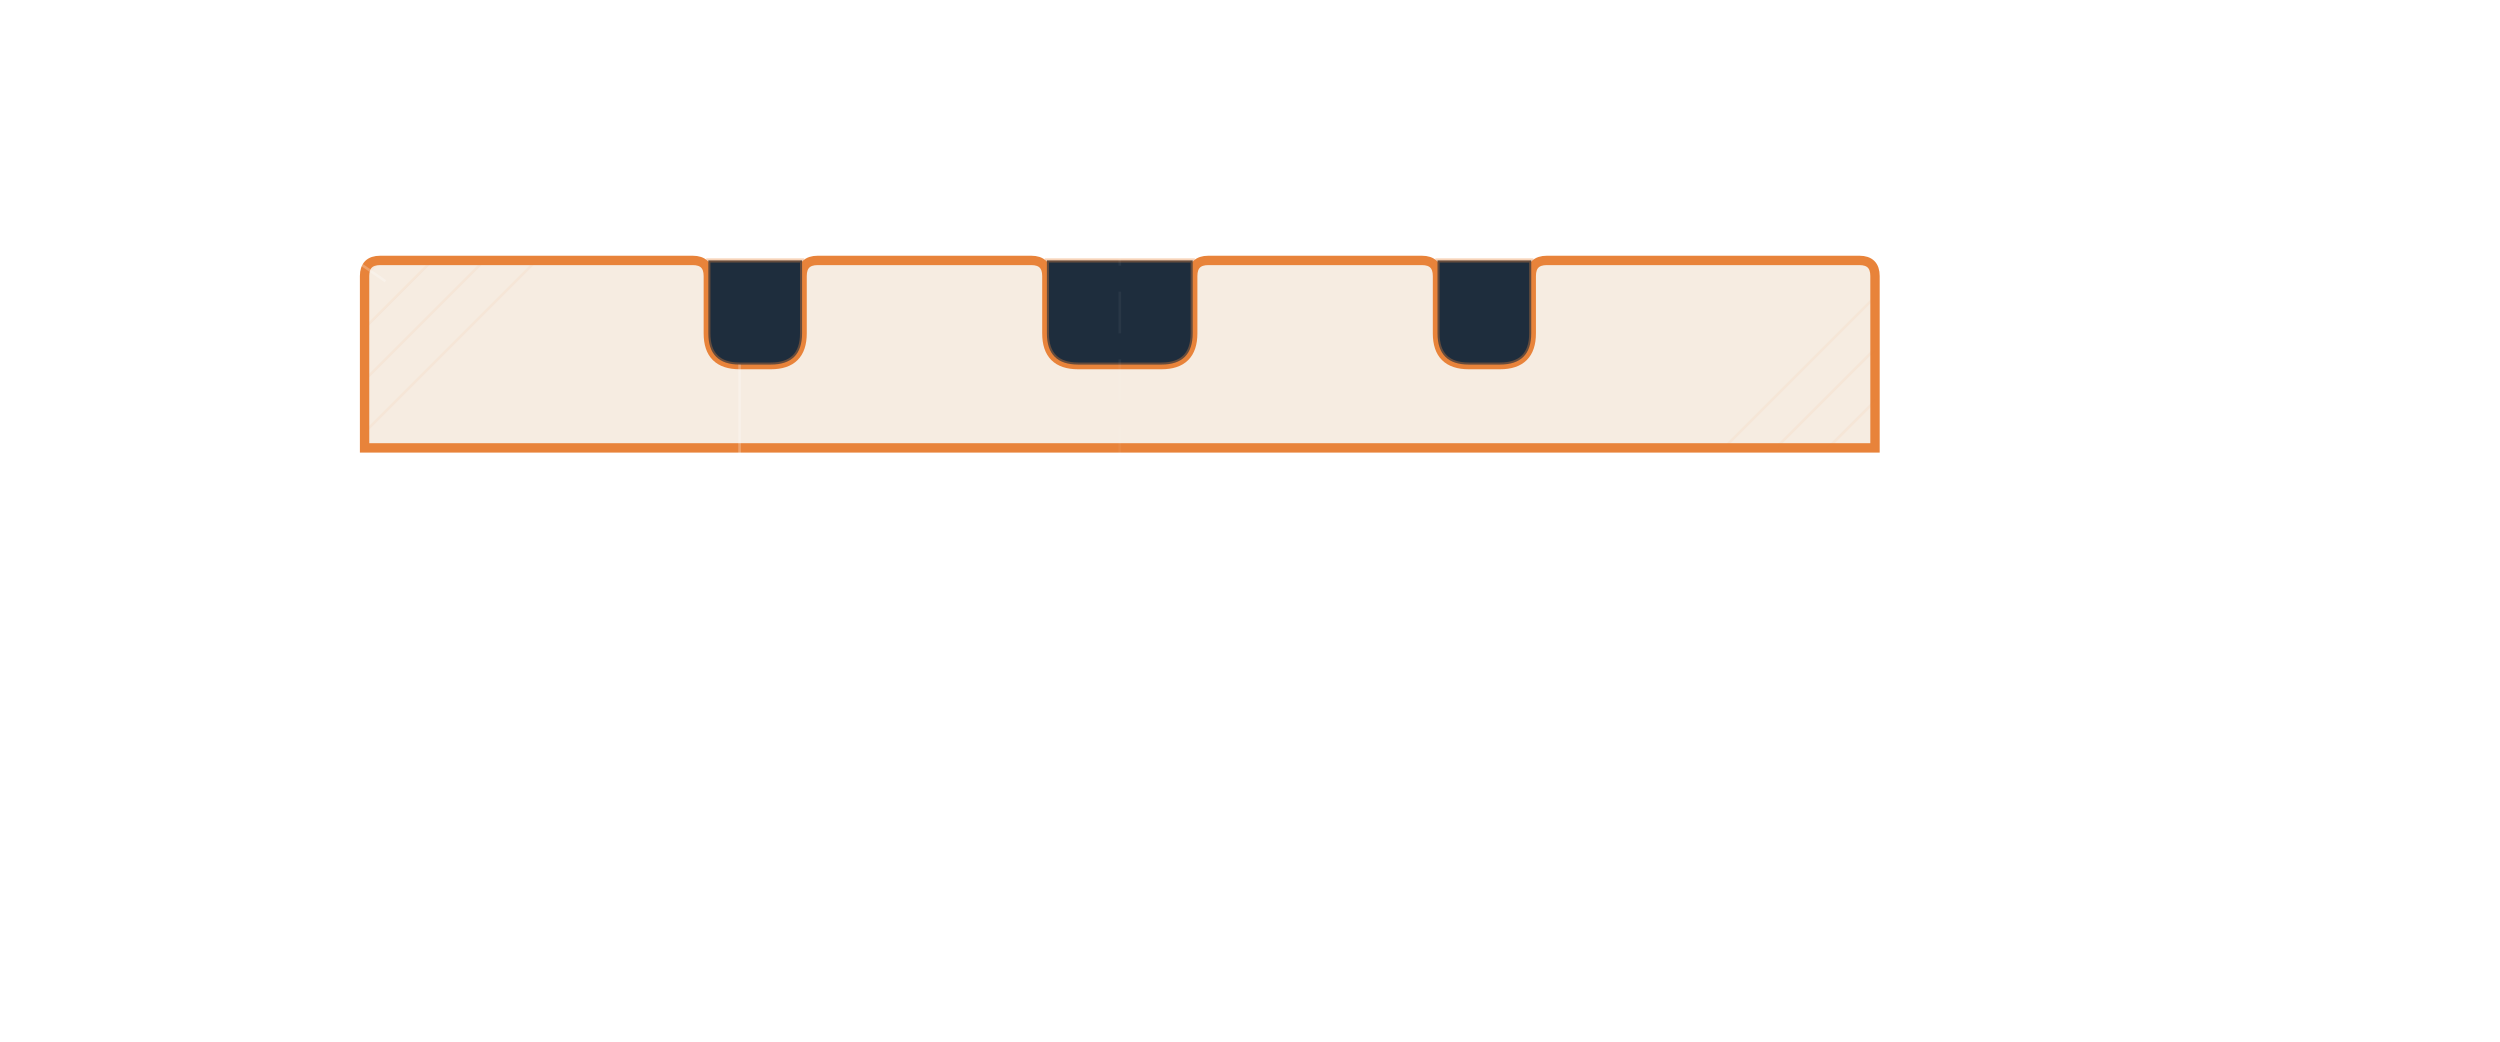
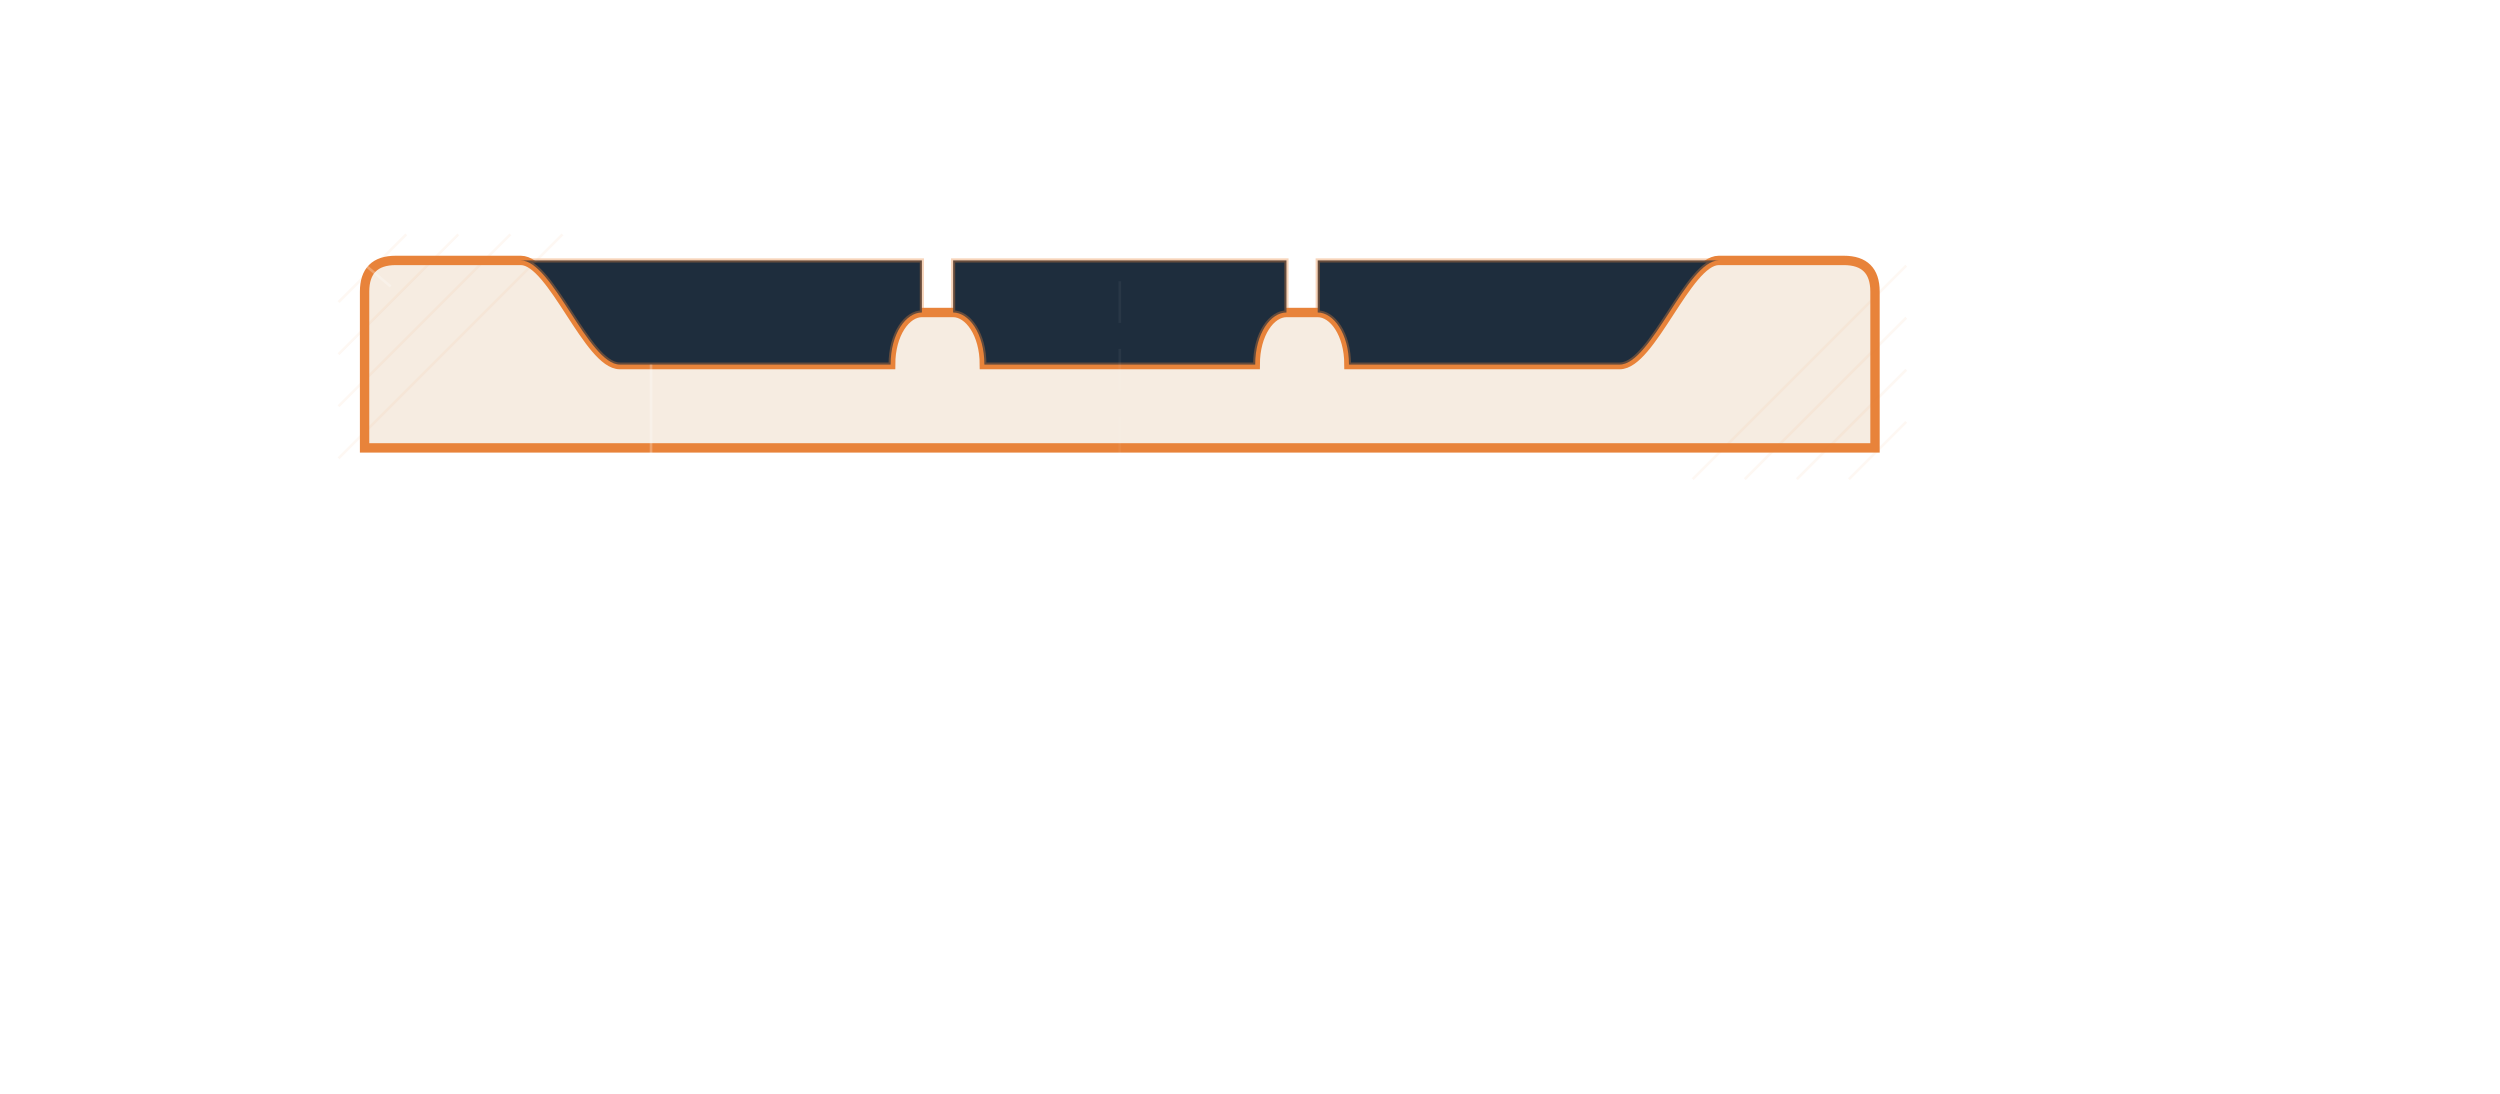
- <svg xmlns="http://www.w3.org/2000/svg" viewBox="0 0 480 200" fill="none">
-   <defs>
-     <clipPath id="profileClip">
-       <rect x="0" y="0" width="290" height="36" />
-     </clipPath>
-   </defs>
+ <svg xmlns="http://www.w3.org/2000/svg" viewBox="0 0 480 210" fill="none">
  <g transform="translate(70, 50)">
-     <path d="       M 0,36       L 0,3       Q 0,0 3,0       L 63,0       Q 66,0 66,3       L 66,14       Q 66,20 72,20       L 78,20       Q 84,20 84,14       L 84,3       Q 84,0 87,0       L 128,0       Q 131,0 131,3       L 131,14       Q 131,20 137,20       L 153,20       Q 159,20 159,14       L 159,3       Q 159,0 162,0       L 203,0       Q 206,0 206,3       L 206,14       Q 206,20 212,20       L 218,20       Q 224,20 224,14       L 224,3       Q 224,0 227,0       L 287,0       Q 290,0 290,3       L 290,36       Z     " fill="rgba(196,129,58,0.15)" stroke="#E8833A" stroke-width="1.8" />
-     <path d="M 66,0 L 66,14 Q 66,20 72,20 L 78,20 Q 84,20 84,14 L 84,0 Z" fill="#1E2D3D" stroke="rgba(232,131,58,0.35)" stroke-width="0.8" />
-     <path d="M 131,0 L 131,14 Q 131,20 137,20 L 153,20 Q 159,20 159,14 L 159,0 Z" fill="#1E2D3D" stroke="rgba(232,131,58,0.35)" stroke-width="0.8" />
-     <path d="M 206,0 L 206,14 Q 206,20 212,20 L 218,20 Q 224,20 224,14 L 224,0 Z" fill="#1E2D3D" stroke="rgba(232,131,58,0.35)" stroke-width="0.8" />
-     <g clip-path="url(#profileClip)" opacity="0.06" stroke="#E8833A" stroke-width="0.5">
+     <path d="       M 0,36       L 0,6       Q 0,0 6,0       L 30,0       C 36,0 43,20 49,20       L 101,20       C 101,14 104,10 107,10       L 113,10       C 116,10 119,14 119,20       L 171,20       C 171,14 174,10 177,10       L 183,10       C 186,10 189,14 189,20       L 241,20       C 247,20 254,0 260,0       L 284,0       Q 290,0 290,6       L 290,36       Z     " fill="rgba(196,129,58,0.15)" stroke="#E8833A" stroke-width="1.8" />
+     <path d="       M 30,0       C 36,0 43,20 49,20       L 101,20       C 101,14 104,10 107,10       L 107,0       Z     " fill="#1E2D3D" stroke="rgba(232,131,58,0.35)" stroke-width="0.8" />
+     <path d="       M 113,0       L 113,10       C 116,10 119,14 119,20       L 171,20       C 171,14 174,10 177,10       L 177,0       Z     " fill="#1E2D3D" stroke="rgba(232,131,58,0.35)" stroke-width="0.8" />
+     <path d="       M 183,0       L 183,10       C 186,10 189,14 189,20       L 241,20       C 247,20 254,0 260,0       Z     " fill="#1E2D3D" stroke="rgba(232,131,58,0.35)" stroke-width="0.8" />
+     <g opacity="0.06" stroke="#E8833A" stroke-width="0.5">
      <line x1="-5" y1="8" x2="8" y2="-5" />
      <line x1="-5" y1="18" x2="18" y2="-5" />
      <line x1="-5" y1="28" x2="28" y2="-5" />
      <line x1="-5" y1="38" x2="38" y2="-5" />
      <line x1="255" y1="42" x2="296" y2="1" />
      <line x1="265" y1="42" x2="296" y2="11" />
      <line x1="275" y1="42" x2="296" y2="21" />
      <line x1="285" y1="42" x2="296" y2="31" />
    </g>
-     <line x1="75" y1="-5" x2="75" y2="-18" stroke="rgba(255,255,255,0.15)" stroke-width="0.5" />
-     <line x1="145" y1="-5" x2="145" y2="-18" stroke="rgba(255,255,255,0.15)" stroke-width="0.5" />
-     <line x1="75" y1="-14" x2="100" y2="-14" stroke="rgba(255,255,255,0.25)" stroke-width="0.5" />
-     <line x1="120" y1="-14" x2="145" y2="-14" stroke="rgba(255,255,255,0.25)" stroke-width="0.5" />
-     <polygon points="75,-14 79,-15.5 79,-12.5" fill="rgba(255,255,255,0.3)" />
-     <polygon points="145,-14 141,-15.5 141,-12.5" fill="rgba(255,255,255,0.3)" />
-     <text x="110" y="-17" text-anchor="middle" font-family="-apple-system,sans-serif" font-size="11" font-weight="500" fill="rgba(255,255,255,0.7)">35.0</text>
-     <line x1="0" y1="41" x2="0" y2="52" stroke="rgba(255,255,255,0.2)" stroke-width="0.5" />
-     <line x1="290" y1="41" x2="290" y2="52" stroke="rgba(255,255,255,0.2)" stroke-width="0.5" />
-     <line x1="0" y1="49" x2="131" y2="49" stroke="rgba(255,255,255,0.3)" stroke-width="0.6" />
-     <line x1="159" y1="49" x2="290" y2="49" stroke="rgba(255,255,255,0.3)" stroke-width="0.6" />
-     <polygon points="0,49 5,47 5,51" fill="rgba(255,255,255,0.4)" />
-     <polygon points="290,49 285,47 285,51" fill="rgba(255,255,255,0.4)" />
-     <text x="145" y="53" text-anchor="middle" font-family="-apple-system,sans-serif" font-size="11" font-weight="500" fill="rgba(255,255,255,0.7)">145.0</text>
-     <line x1="66" y1="58" x2="66" y2="68" stroke="rgba(255,255,255,0.15)" stroke-width="0.5" />
-     <line x1="84" y1="58" x2="84" y2="68" stroke="rgba(255,255,255,0.15)" stroke-width="0.5" />
-     <line x1="66" y1="65" x2="84" y2="65" stroke="rgba(255,255,255,0.2)" stroke-width="0.5" />
-     <text x="75" y="78" text-anchor="middle" font-family="-apple-system,sans-serif" font-size="9" fill="rgba(255,255,255,0.45)">9.0</text>
-     <line x1="131" y1="58" x2="131" y2="68" stroke="rgba(255,255,255,0.15)" stroke-width="0.5" />
-     <line x1="159" y1="58" x2="159" y2="68" stroke="rgba(255,255,255,0.15)" stroke-width="0.5" />
-     <line x1="131" y1="65" x2="159" y2="65" stroke="rgba(255,255,255,0.2)" stroke-width="0.5" />
-     <text x="145" y="78" text-anchor="middle" font-family="-apple-system,sans-serif" font-size="9" fill="rgba(255,255,255,0.45)">9.0</text>
-     <line x1="296" y1="0" x2="310" y2="0" stroke="rgba(255,255,255,0.2)" stroke-width="0.5" />
-     <line x1="296" y1="36" x2="310" y2="36" stroke="rgba(255,255,255,0.2)" stroke-width="0.5" />
-     <line x1="306" y1="0" x2="306" y2="12" stroke="rgba(255,255,255,0.3)" stroke-width="0.6" />
-     <line x1="306" y1="24" x2="306" y2="36" stroke="rgba(255,255,255,0.3)" stroke-width="0.6" />
-     <polygon points="306,0 304,5 308,5" fill="rgba(255,255,255,0.4)" />
-     <polygon points="306,36 304,31 308,31" fill="rgba(255,255,255,0.4)" />
-     <text x="306" y="21" text-anchor="middle" font-family="-apple-system,sans-serif" font-size="11" font-weight="500" fill="rgba(255,255,255,0.7)">18.0</text>
-     <line x1="320" y1="0" x2="336" y2="0" stroke="rgba(255,255,255,0.15)" stroke-width="0.5" />
-     <line x1="320" y1="16" x2="336" y2="16" stroke="rgba(255,255,255,0.15)" stroke-width="0.5" />
-     <line x1="330" y1="0" x2="330" y2="16" stroke="rgba(255,255,255,0.2)" stroke-width="0.5" />
-     <polygon points="330,0 328.5,3 331.5,3" fill="rgba(255,255,255,0.3)" />
-     <polygon points="330,16 328.5,13 331.5,13" fill="rgba(255,255,255,0.3)" />
-     <text x="342" y="11" text-anchor="middle" font-family="-apple-system,sans-serif" font-size="9" fill="rgba(255,255,255,0.45)">8.0</text>
-     <line x1="320" y1="16" x2="336" y2="16" stroke="rgba(255,255,255,0.15)" stroke-width="0.5" />
-     <line x1="320" y1="26" x2="336" y2="26" stroke="rgba(255,255,255,0.15)" stroke-width="0.5" />
-     <line x1="330" y1="16" x2="330" y2="26" stroke="rgba(255,255,255,0.2)" stroke-width="0.5" />
-     <polygon points="330,16 328.5,19 331.5,19" fill="rgba(255,255,255,0.3)" />
-     <polygon points="330,26 328.5,23 331.5,23" fill="rgba(255,255,255,0.3)" />
-     <text x="342" y="24" text-anchor="middle" font-family="-apple-system,sans-serif" font-size="9" fill="rgba(255,255,255,0.45)">5.0</text>
-     <line x1="320" y1="20" x2="336" y2="20" stroke="rgba(255,255,255,0.15)" stroke-width="0.5" />
-     <line x1="320" y1="36" x2="336" y2="36" stroke="rgba(255,255,255,0.15)" stroke-width="0.5" />
-     <line x1="330" y1="20" x2="330" y2="36" stroke="rgba(255,255,255,0.2)" stroke-width="0.5" />
-     <polygon points="330,20 328.5,23 331.5,23" fill="rgba(255,255,255,0.3)" />
-     <polygon points="330,36 328.5,33 331.5,33" fill="rgba(255,255,255,0.3)" />
-     <text x="342" y="31" text-anchor="middle" font-family="-apple-system,sans-serif" font-size="9" fill="rgba(255,255,255,0.45)">8.0</text>
-     <line x1="-6" y1="0" x2="-18" y2="0" stroke="rgba(255,255,255,0.15)" stroke-width="0.5" />
-     <line x1="-6" y1="16" x2="-18" y2="16" stroke="rgba(255,255,255,0.15)" stroke-width="0.5" />
-     <line x1="-14" y1="0" x2="-14" y2="16" stroke="rgba(255,255,255,0.2)" stroke-width="0.5" />
-     <polygon points="-14,0 -15.5,3 -12.5,3" fill="rgba(255,255,255,0.3)" />
-     <polygon points="-14,16 -15.5,13 -12.5,13" fill="rgba(255,255,255,0.3)" />
-     <text x="-25" y="11" text-anchor="end" font-family="-apple-system,sans-serif" font-size="9" fill="rgba(255,255,255,0.45)">8.0</text>
-     <line x1="4" y1="4" x2="-22" y2="-14" stroke="rgba(255,255,255,0.25)" stroke-width="0.5" />
-     <text x="-25" y="-12" text-anchor="end" font-family="-apple-system,sans-serif" font-size="9" font-weight="500" fill="rgba(255,255,255,0.5)">R6.5</text>
-     <line x1="72" y1="20" x2="72" y2="38" stroke="rgba(255,255,255,0.25)" stroke-width="0.5" />
-     <text x="72" y="44" text-anchor="middle" font-family="-apple-system,sans-serif" font-size="9" font-weight="500" fill="rgba(255,255,255,0.5)">R6.0</text>
-     <line x1="145" y1="-20" x2="145" y2="42" stroke="rgba(255,255,255,0.05)" stroke-width="0.5" stroke-dasharray="8,5" />
+     <line x1="72" y1="-5" x2="72" y2="-20" stroke="rgba(255,255,255,0.15)" stroke-width="0.5" />
+     <line x1="145" y1="-5" x2="145" y2="-20" stroke="rgba(255,255,255,0.15)" stroke-width="0.5" />
+     <line x1="72" y1="-16" x2="98" y2="-16" stroke="rgba(255,255,255,0.25)" stroke-width="0.5" />
+     <line x1="119" y1="-16" x2="145" y2="-16" stroke="rgba(255,255,255,0.25)" stroke-width="0.5" />
+     <polygon points="72,-16 76,-17.5 76,-14.5" fill="rgba(255,255,255,0.3)" />
+     <polygon points="145,-16 141,-17.5 141,-14.5" fill="rgba(255,255,255,0.3)" />
+     <text x="108" y="-19" text-anchor="middle" font-family="-apple-system,sans-serif" font-size="11" font-weight="500" fill="rgba(255,255,255,0.7)">35.0</text>
+     <line x1="0" y1="41" x2="0" y2="54" stroke="rgba(255,255,255,0.2)" stroke-width="0.5" />
+     <line x1="290" y1="41" x2="290" y2="54" stroke="rgba(255,255,255,0.2)" stroke-width="0.5" />
+     <line x1="0" y1="50" x2="131" y2="50" stroke="rgba(255,255,255,0.3)" stroke-width="0.6" />
+     <line x1="159" y1="50" x2="290" y2="50" stroke="rgba(255,255,255,0.3)" stroke-width="0.6" />
+     <polygon points="0,50 5,48 5,52" fill="rgba(255,255,255,0.4)" />
+     <polygon points="290,50 285,48 285,52" fill="rgba(255,255,255,0.4)" />
+     <text x="145" y="54" text-anchor="middle" font-family="-apple-system,sans-serif" font-size="11" font-weight="500" fill="rgba(255,255,255,0.7)">145.0</text>
+     <line x1="101" y1="60" x2="101" y2="70" stroke="rgba(255,255,255,0.15)" stroke-width="0.5" />
+     <line x1="119" y1="60" x2="119" y2="70" stroke="rgba(255,255,255,0.15)" stroke-width="0.5" />
+     <line x1="101" y1="67" x2="119" y2="67" stroke="rgba(255,255,255,0.2)" stroke-width="0.5" />
+     <text x="110" y="80" text-anchor="middle" font-family="-apple-system,sans-serif" font-size="9" fill="rgba(255,255,255,0.45)">9.0</text>
+     <line x1="171" y1="60" x2="171" y2="70" stroke="rgba(255,255,255,0.15)" stroke-width="0.5" />
+     <line x1="189" y1="60" x2="189" y2="70" stroke="rgba(255,255,255,0.15)" stroke-width="0.5" />
+     <line x1="171" y1="67" x2="189" y2="67" stroke="rgba(255,255,255,0.2)" stroke-width="0.5" />
+     <text x="180" y="80" text-anchor="middle" font-family="-apple-system,sans-serif" font-size="9" fill="rgba(255,255,255,0.45)">9.0</text>
+     <line x1="296" y1="0" x2="312" y2="0" stroke="rgba(255,255,255,0.2)" stroke-width="0.5" />
+     <line x1="296" y1="36" x2="312" y2="36" stroke="rgba(255,255,255,0.2)" stroke-width="0.5" />
+     <line x1="308" y1="0" x2="308" y2="12" stroke="rgba(255,255,255,0.3)" stroke-width="0.6" />
+     <line x1="308" y1="24" x2="308" y2="36" stroke="rgba(255,255,255,0.3)" stroke-width="0.6" />
+     <polygon points="308,0 306,5 310,5" fill="rgba(255,255,255,0.4)" />
+     <polygon points="308,36 306,31 310,31" fill="rgba(255,255,255,0.4)" />
+     <text x="308" y="21" text-anchor="middle" font-family="-apple-system,sans-serif" font-size="11" font-weight="500" fill="rgba(255,255,255,0.7)">18.0</text>
+     <line x1="322" y1="0" x2="340" y2="0" stroke="rgba(255,255,255,0.15)" stroke-width="0.5" />
+     <line x1="322" y1="16" x2="340" y2="16" stroke="rgba(255,255,255,0.15)" stroke-width="0.5" />
+     <line x1="334" y1="0" x2="334" y2="16" stroke="rgba(255,255,255,0.2)" stroke-width="0.5" />
+     <polygon points="334,0 332.5,3 335.5,3" fill="rgba(255,255,255,0.3)" />
+     <polygon points="334,16 332.5,13 335.5,13" fill="rgba(255,255,255,0.3)" />
+     <text x="346" y="11" text-anchor="middle" font-family="-apple-system,sans-serif" font-size="9" fill="rgba(255,255,255,0.45)">8.0</text>
+     <line x1="322" y1="10" x2="340" y2="10" stroke="rgba(255,255,255,0.15)" stroke-width="0.5" />
+     <line x1="322" y1="20" x2="340" y2="20" stroke="rgba(255,255,255,0.15)" stroke-width="0.5" />
+     <line x1="334" y1="10" x2="334" y2="20" stroke="rgba(255,255,255,0.2)" stroke-width="0.5" />
+     <polygon points="334,10 332.5,13 335.5,13" fill="rgba(255,255,255,0.3)" />
+     <polygon points="334,20 332.5,17 335.5,17" fill="rgba(255,255,255,0.3)" />
+     <text x="346" y="18" text-anchor="middle" font-family="-apple-system,sans-serif" font-size="9" fill="rgba(255,255,255,0.45)">5.0</text>
+     <line x1="322" y1="20" x2="340" y2="20" stroke="rgba(255,255,255,0.15)" stroke-width="0.5" />
+     <line x1="322" y1="36" x2="340" y2="36" stroke="rgba(255,255,255,0.15)" stroke-width="0.5" />
+     <line x1="334" y1="20" x2="334" y2="36" stroke="rgba(255,255,255,0.2)" stroke-width="0.5" />
+     <polygon points="334,20 332.5,23 335.5,23" fill="rgba(255,255,255,0.3)" />
+     <polygon points="334,36 332.5,33 335.5,33" fill="rgba(255,255,255,0.3)" />
+     <text x="346" y="31" text-anchor="middle" font-family="-apple-system,sans-serif" font-size="9" fill="rgba(255,255,255,0.45)">8.0</text>
+     <line x1="-6" y1="0" x2="-20" y2="0" stroke="rgba(255,255,255,0.15)" stroke-width="0.5" />
+     <line x1="-6" y1="16" x2="-20" y2="16" stroke="rgba(255,255,255,0.15)" stroke-width="0.5" />
+     <line x1="-16" y1="0" x2="-16" y2="16" stroke="rgba(255,255,255,0.2)" stroke-width="0.5" />
+     <polygon points="-16,0 -17.5,3 -14.5,3" fill="rgba(255,255,255,0.3)" />
+     <polygon points="-16,16 -17.5,13 -14.5,13" fill="rgba(255,255,255,0.3)" />
+     <text x="-27" y="11" text-anchor="end" font-family="-apple-system,sans-serif" font-size="9" fill="rgba(255,255,255,0.45)">8.0</text>
+     <line x1="5" y1="5" x2="-20" y2="-16" stroke="rgba(255,255,255,0.25)" stroke-width="0.5" />
+     <text x="-23" y="-14" text-anchor="end" font-family="-apple-system,sans-serif" font-size="9" font-weight="500" fill="rgba(255,255,255,0.5)">R6.5</text>
+     <line x1="55" y1="20" x2="55" y2="40" stroke="rgba(255,255,255,0.25)" stroke-width="0.5" />
+     <text x="55" y="46" text-anchor="middle" font-family="-apple-system,sans-serif" font-size="9" font-weight="500" fill="rgba(255,255,255,0.5)">R6.0</text>
+     <line x1="145" y1="-22" x2="145" y2="42" stroke="rgba(255,255,255,0.05)" stroke-width="0.5" stroke-dasharray="8,5" />
  </g>
-   <text x="240" y="188" text-anchor="middle" font-family="-apple-system,sans-serif" font-size="9" fill="rgba(255,255,255,0.25)" letter-spacing="0.04em">All dimensions in mm</text>
+   <text x="240" y="196" text-anchor="middle" font-family="-apple-system,sans-serif" font-size="9" fill="rgba(255,255,255,0.25)" letter-spacing="0.04em">All dimensions in mm</text>
</svg>
